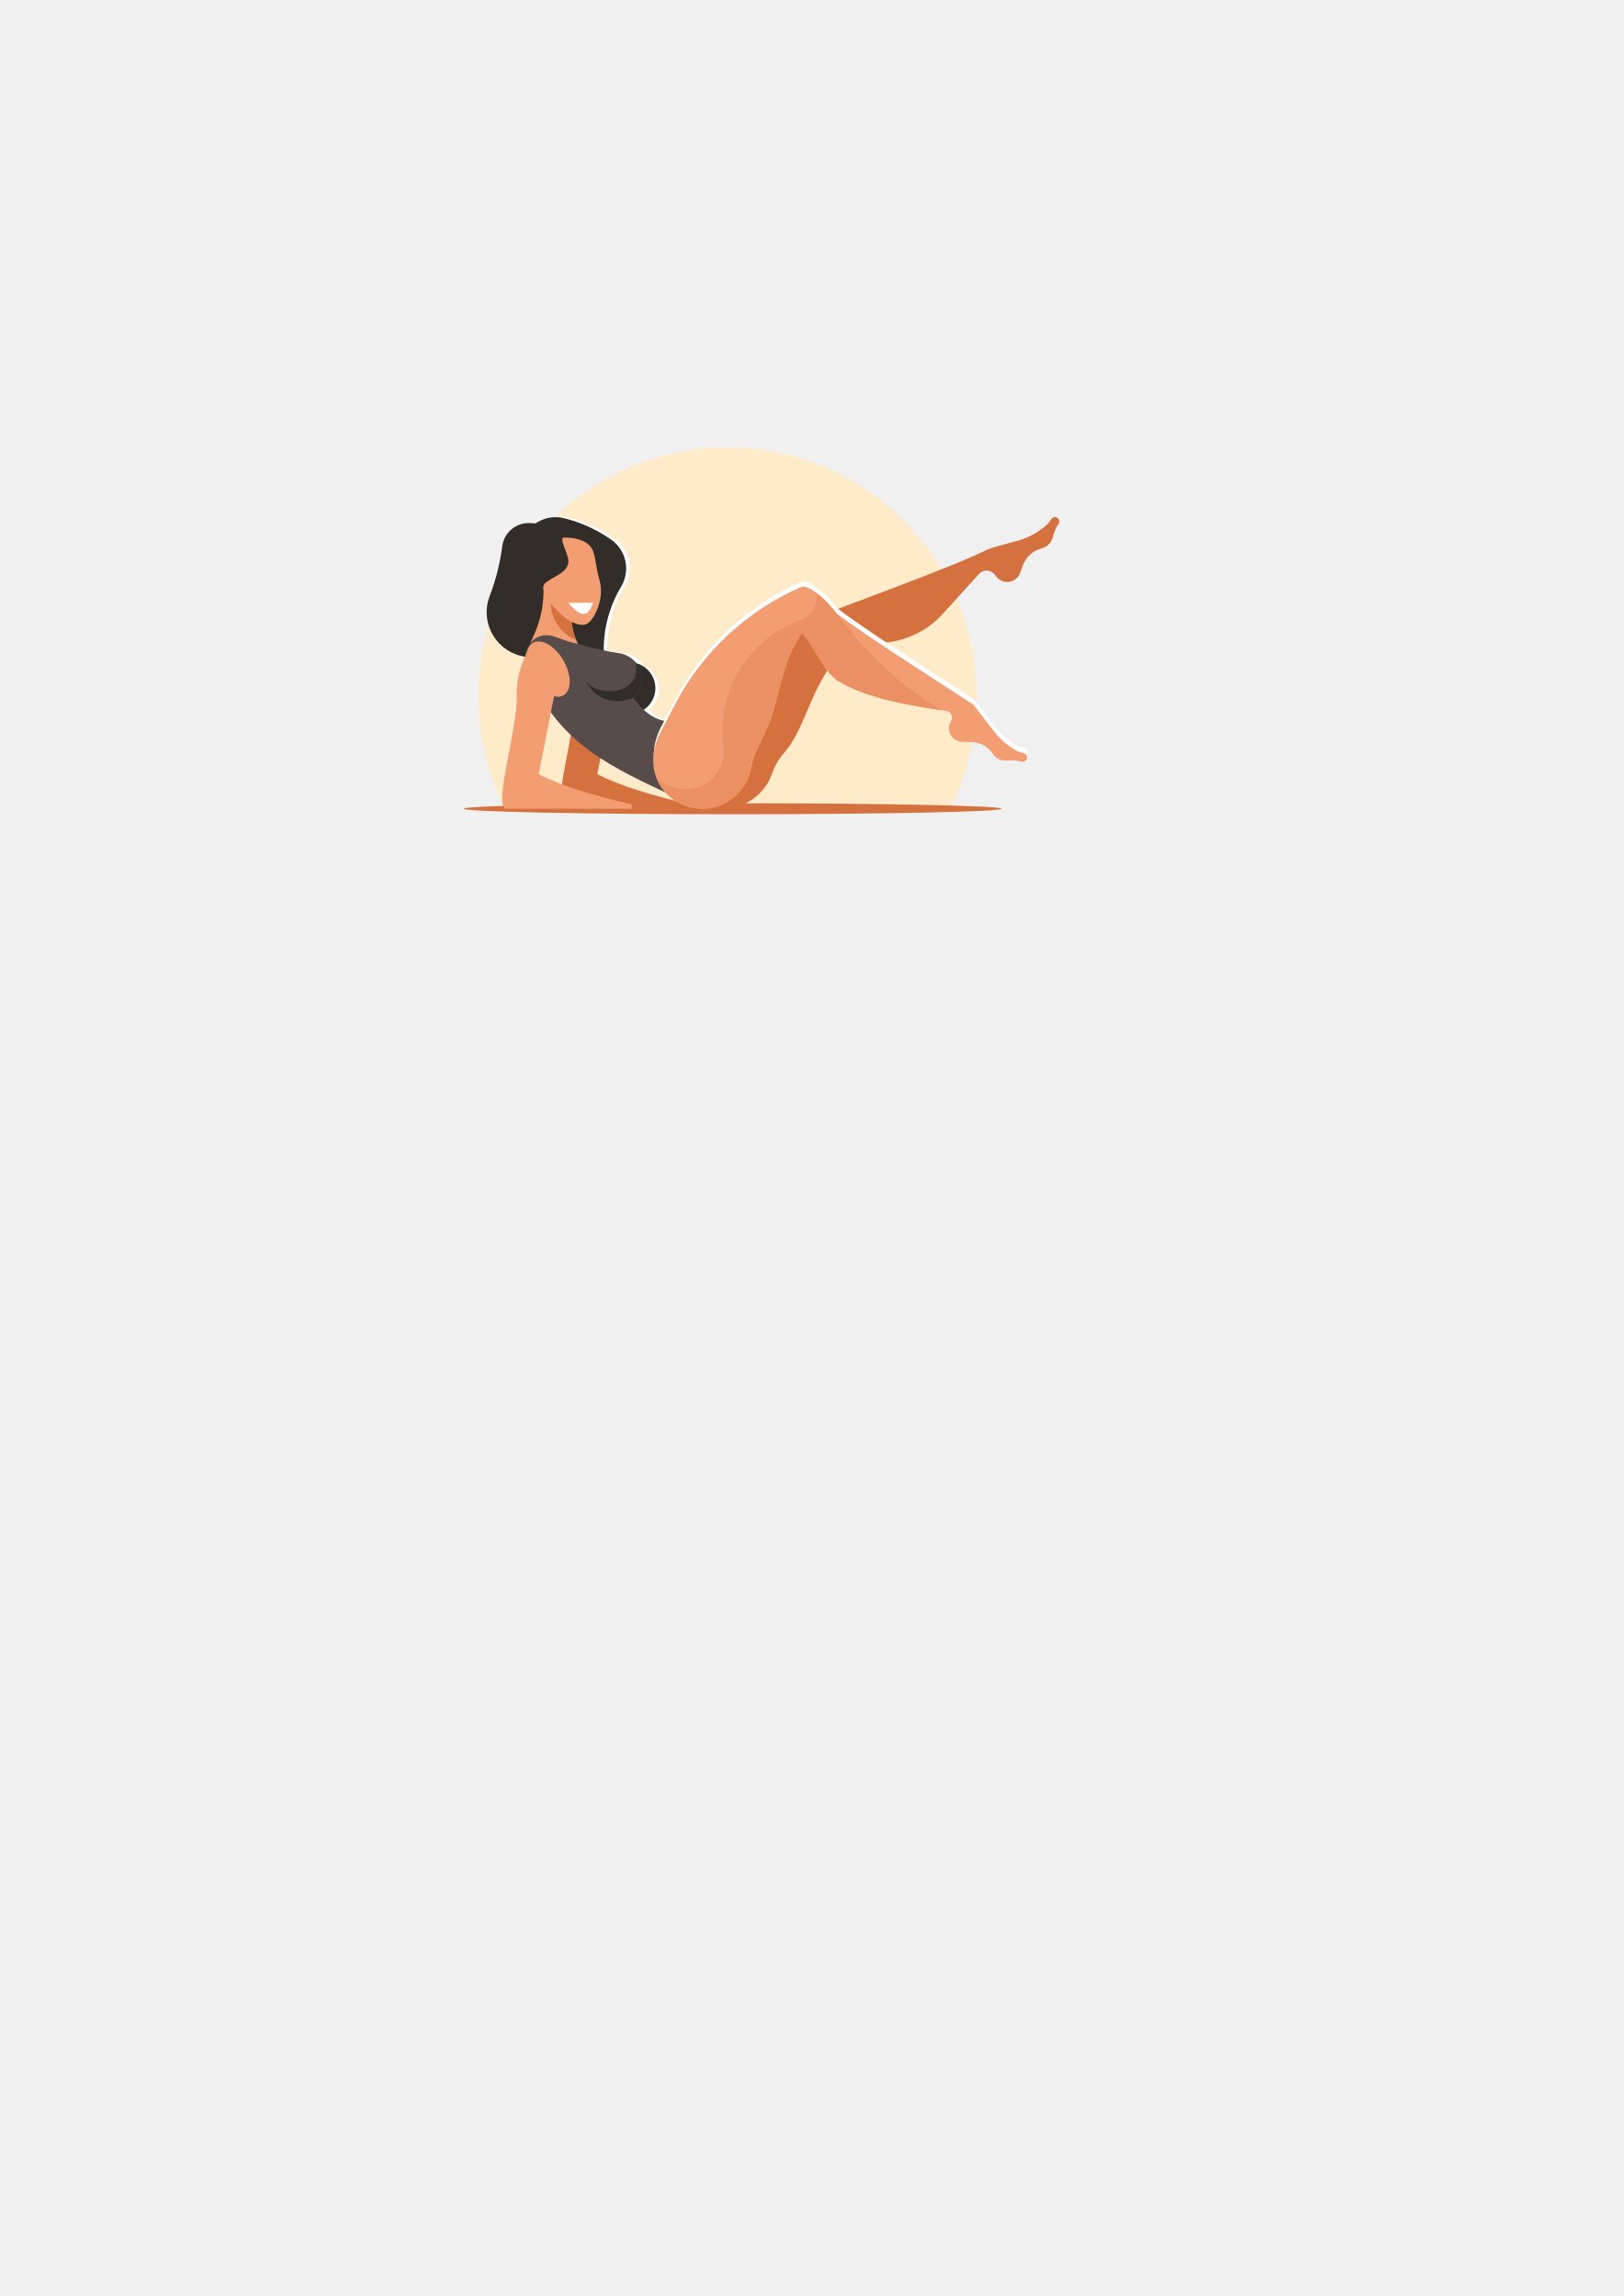
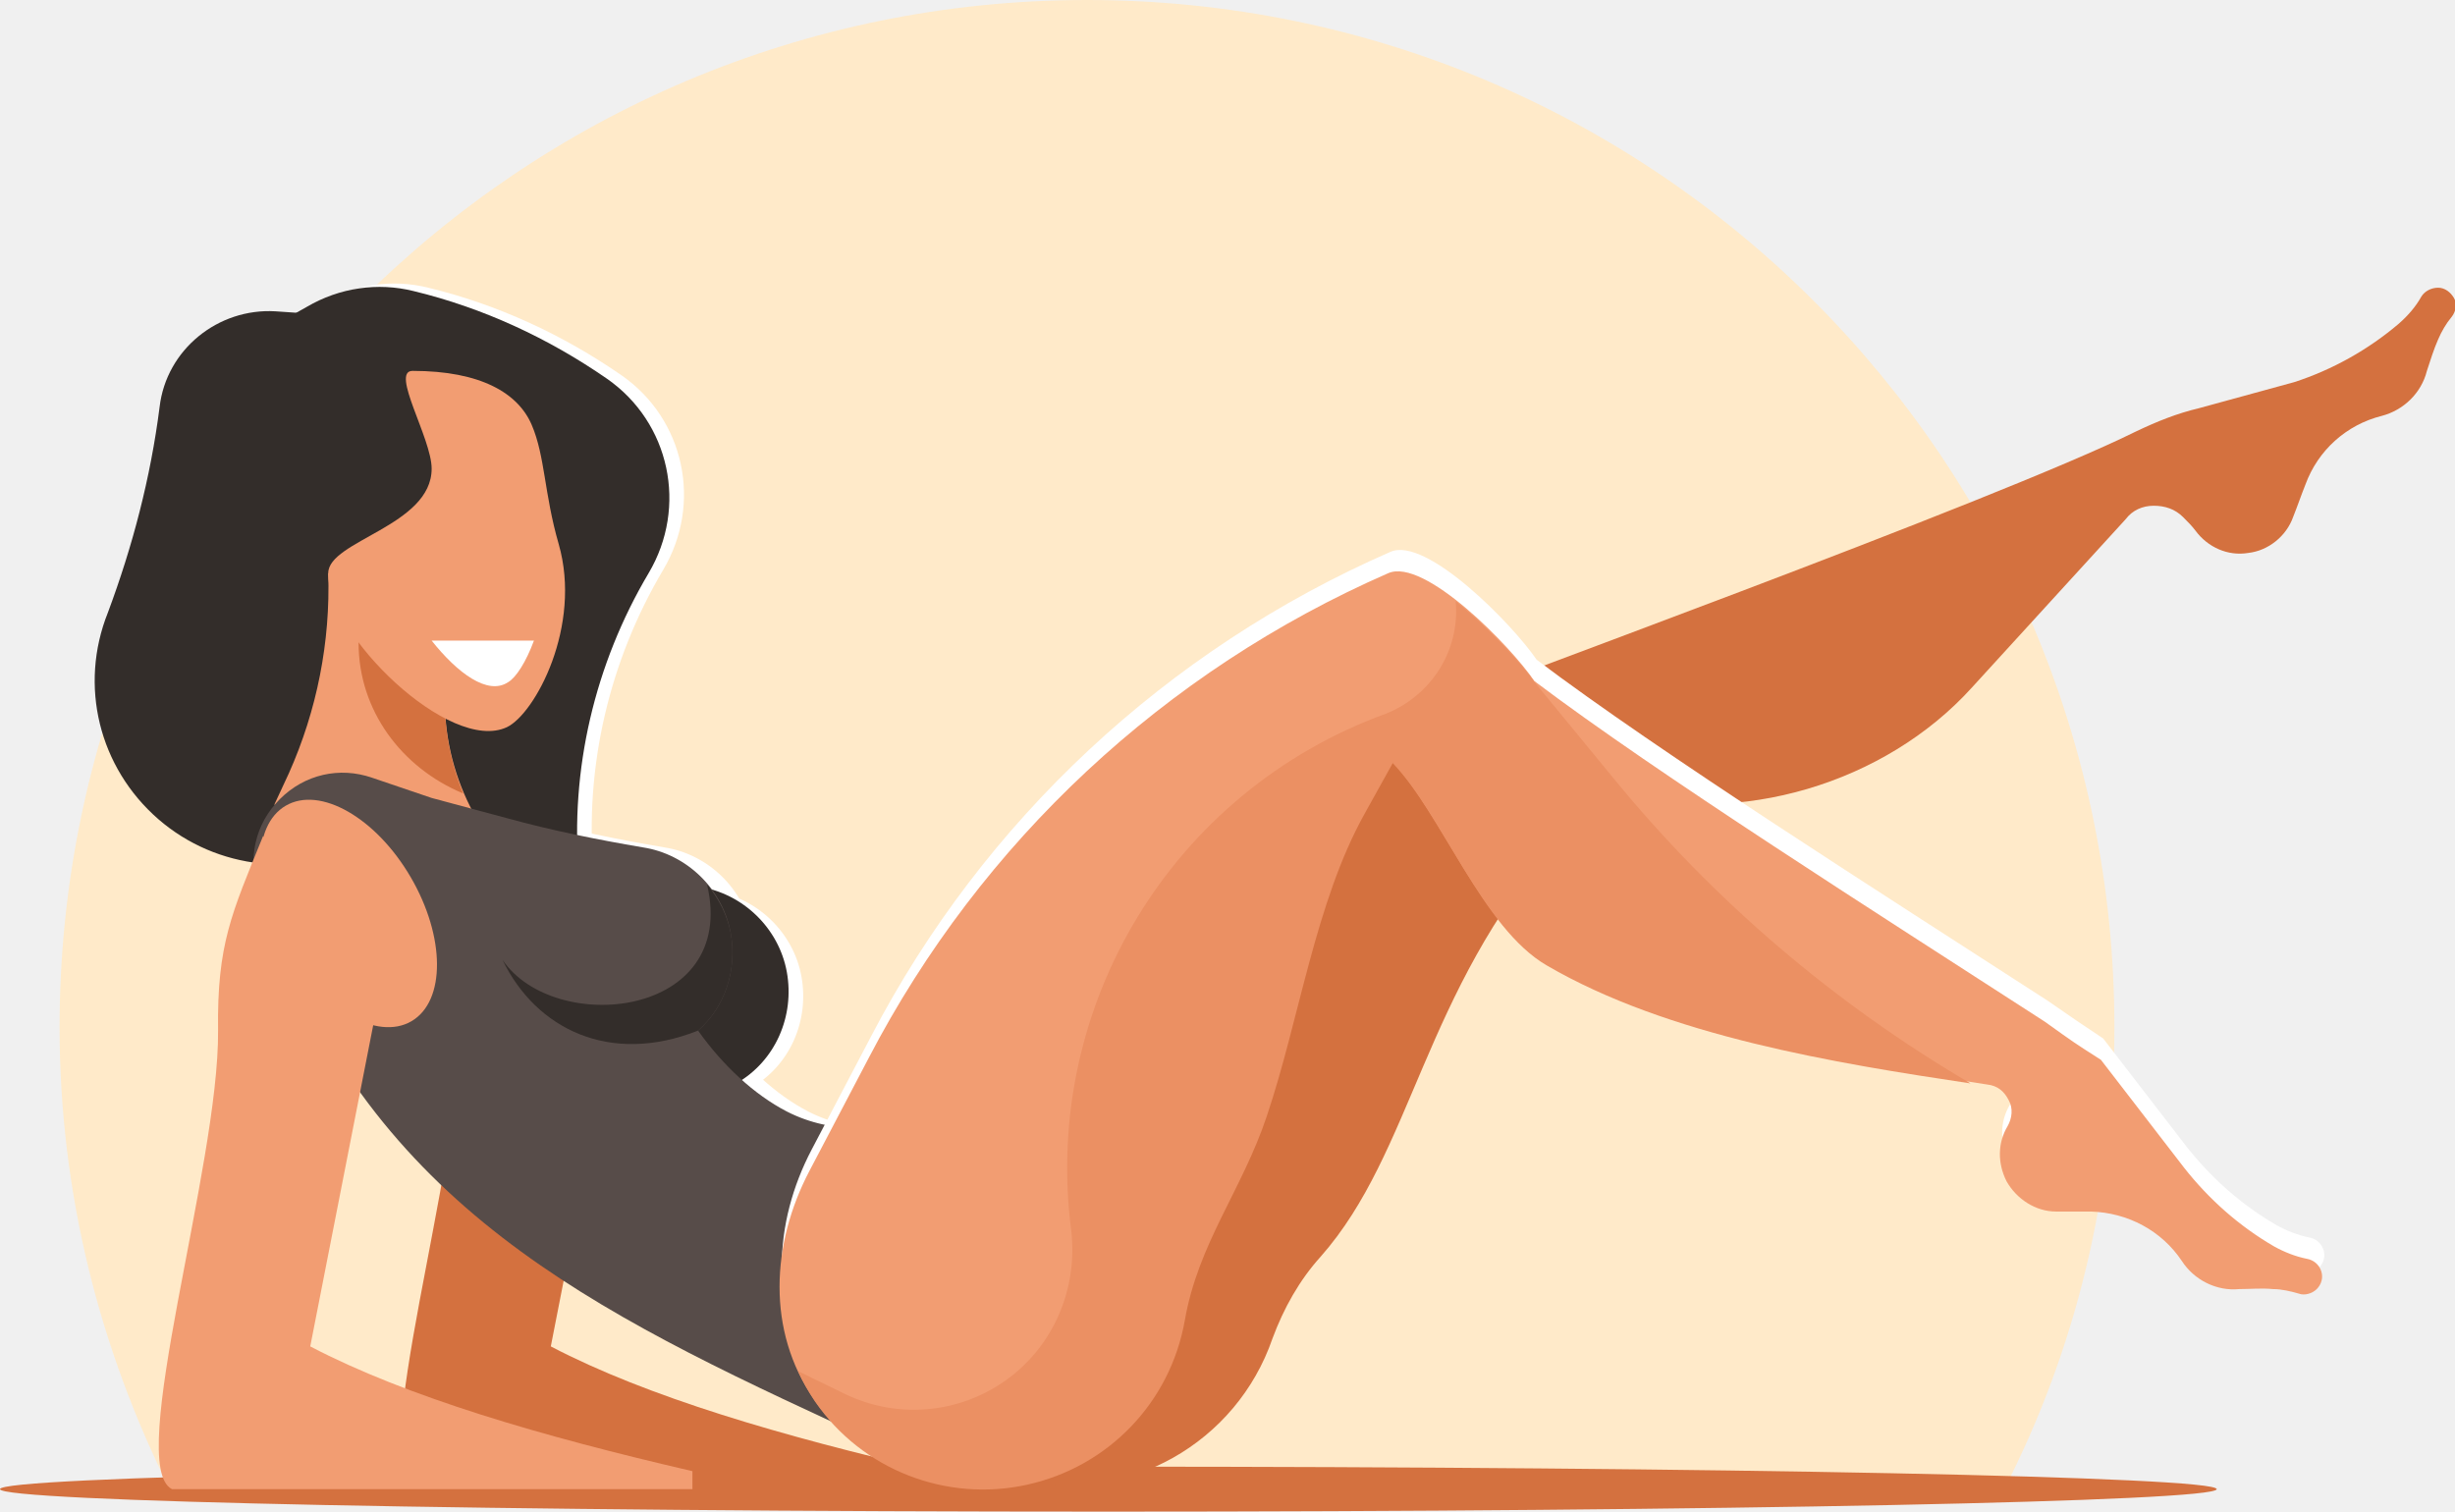
- <svg xmlns="http://www.w3.org/2000/svg" xml:space="preserve" width="210mm" height="297mm" version="1.1" style="shape-rendering:geometricPrecision; text-rendering:geometricPrecision; image-rendering:optimizeQuality; fill-rule:evenodd; clip-rule:evenodd" viewBox="0 0 21000 29700">
-   <defs>
-     <style type="text/css">
-    
-     .fil0 {fill:none}
-     .fil3 {fill:#332D2A}
-     .fil6 {fill:#574C49}
-     .fil4 {fill:#D4713F}
-     .fil7 {fill:#EB9063}
-     .fil5 {fill:#F29D72}
-     .fil1 {fill:#FFEAC9}
-     .fil2 {fill:white}
-    
-   </style>
-   </defs>
+ <svg xmlns="http://www.w3.org/2000/svg" version="1.1" id="Layer_1" x="0px" y="0px" viewBox="0 0 218.4 134.5" style="enable-background:new 0 0 218.4 134.5;" xml:space="preserve">
+   <style type="text/css">
+ 	.st0{fill:none;}
+ 	.st1{fill-rule:evenodd;clip-rule:evenodd;fill:#FFEAC9;}
+ 	.st2{fill-rule:evenodd;clip-rule:evenodd;fill:#FFFFFF;}
+ 	.st3{fill-rule:evenodd;clip-rule:evenodd;fill:#332D2A;}
+ 	.st4{fill-rule:evenodd;clip-rule:evenodd;fill:#D4713F;}
+ 	.st5{fill-rule:evenodd;clip-rule:evenodd;fill:#F29D72;}
+ 	.st6{fill-rule:evenodd;clip-rule:evenodd;fill:#574C49;}
+ 	.st7{fill-rule:evenodd;clip-rule:evenodd;fill:#EB9063;}
+ </style>
  <g id="Layer_x0020_1">
-     <polygon class="fil0" points="5404.55,5072.63 14061.73,5072.63 14061.73,11565.51 5404.55,11565.51 " />
-     <path class="fil1" d="M9409.4 5788.22c1779.88,0 3222.77,1442.88 3222.77,3222.77 0,521.76 -124.15,1014.47 -344.27,1450.46l-5757 0c-220.12,-435.99 -344.27,-928.7 -344.27,-1450.46 0,-1779.89 1442.89,-3222.77 3222.77,-3222.77z" />
-     <path class="fil2" d="M8676.17 10250.83c-831.54,-385.82 -1480.96,-726.86 -1800.13,-1663.36 -35.37,-103.78 -10.12,-211.58 67.64,-288.87 77.77,-77.28 185.73,-101.86 289.29,-65.84l186.04 64.69 236.99 62.97c140.98,37.46 283.8,67.66 427.87,90.51 139.11,22.06 249.45,128.99 275.88,267.34 21.97,115.06 -18.03,231.32 -101.86,308.48 76.08,107.78 174.78,202.42 279.98,255.49 144.48,72.88 316.27,66.43 454.86,-17.12l-316.56 985.71z" />
-     <path class="fil2" d="M7575.7 8431.62l236.99 62.97c140.98,37.46 283.79,67.66 427.87,90.51 139.11,22.06 249.45,128.99 275.88,267.34 26.42,138.34 -36.75,278.41 -157.94,350.18l-770.72 -200.62 -12.08 -570.38z" />
-     <path class="fil2" d="M6950.35 6772.73l54.86 -32c101.37,-59.13 221.82,-76.35 335.7,-48 217.95,54.27 424.11,148 608.27,276.57 196.81,137.4 253.73,403.68 130.29,609.53 -170.78,284.79 -247.55,616.12 -219.43,947l-785.69 -173.71 -0.57 -9.15 -123.43 -1570.24z" />
-     <path class="fil3" d="M6904.3 6782.59l54.86 -32c101.37,-59.13 221.82,-76.35 335.7,-48 217.95,54.27 424.11,148 608.27,276.57 196.81,137.4 253.73,403.68 130.29,609.53 -170.78,284.79 -247.55,616.12 -219.43,947l-785.69 -173.71 -0.57 -9.15 -123.43 -1570.24z" />
-     <path class="fil3" d="M7066.58 6780.3l-206.23 -13.71c-181.49,-12.07 -341.1,119.03 -364.52,299.42 -28.65,220.66 -83.34,437.15 -162.94,644.95 -87.45,228.3 -22.88,486.91 161.62,647.3 184.5,160.4 449.59,188.36 663.5,70l-91.43 -1647.96z" />
-     <ellipse class="fil4" cx="9476.54" cy="10461.45" rx="3478.46" ry="70.97" />
-     <path class="fil5" d="M6860.35 8313.9l44.54 -97.41c89.93,-196.7 132.22,-411.83 123.43,-627.93l436.56 43.47 -43.43 150.85c-69.9,242.79 -11.81,504.44 154.25,694.84l-715.35 -163.82z" />
-     <path class="fil4" d="M7169.4 7602.61l295.48 29.42 -43.43 150.85c-47.82,166.1 -35.72,341.03 29.86,495.93 -192.45,-81.02 -326.47,-262.04 -326.47,-472.36 0,-72.38 15.9,-141.28 44.56,-203.84z" />
-     <path class="fil4" d="M7580.99 8412.34c-99.64,242.81 -143.12,339.88 -140.54,608.67 4.12,428 -293.19,1365.99 -146.14,1440.44l2014.27 0 0 -122.18 -382.6 65.2c-471.27,-109.06 -894.42,-232.37 -1201.06,-390.21l241.38 -1224.57 -385.31 -377.35z" />
-     <path class="fil3" d="M7529.53 8418.14l236.99 62.97c140.98,37.46 283.79,67.66 427.87,90.51 139.11,22.06 249.45,128.99 275.88,267.34 26.42,138.34 -36.75,278.41 -157.94,350.18l-770.72 -200.62 -12.08 -570.38z" />
-     <path class="fil6" d="M8607.2 10250.83c-831.54,-385.82 -1480.96,-726.86 -1800.13,-1663.36 -35.37,-103.78 -10.12,-211.58 67.64,-288.87 77.77,-77.28 185.73,-101.86 289.29,-65.84l186.04 64.69 236.99 62.97c140.98,37.46 283.8,67.66 427.87,90.51 139.11,22.06 249.45,128.99 275.88,267.34 21.97,115.06 -18.03,231.32 -101.86,308.48 76.08,107.78 174.78,202.42 279.98,255.49 144.48,72.88 316.27,66.43 454.86,-17.12l-316.56 985.71z" />
-     <path class="fil3" d="M8217.48 8564.93c36.45,42.98 62.23,95.4 73.3,153.34 21.97,115.06 -18.03,231.32 -101.86,308.48 -274.53,109.49 -508.33,-2.05 -613.22,-223.11 160.69,235.58 739.42,179.79 641.78,-238.71z" />
-     <path class="fil4" d="M8977.66 9222.95l1450.58 -1190.44c153.95,-67.94 1829.99,-672.84 2273.53,-891.47 67.3,-33.17 127.41,-55.93 199.79,-75.65l295.04 -80.38c120.08,-39.06 231.38,-101.2 327.65,-182.91 27.91,-23.69 51.45,-52.07 69.57,-83.87 10.59,-18.6 30.65,-29.75 52.04,-28.93 21.39,0.81 40.53,13.46 49.68,32.81 9.14,19.35 6.75,42.17 -6.19,59.22 -16.66,21.93 -30.49,45.86 -41.16,71.24 -13.56,32.28 -24.8,65.48 -33.63,99.36 -18.17,69.77 -72.84,124.14 -142.7,141.93 -111.17,28.32 -201.39,109.37 -241.43,216.89 -12.67,34.04 -25.3,68.09 -37.9,102.16 -22.5,60.89 -76.55,104.53 -140.81,113.7 -64.25,9.17 -128.36,-17.62 -166.99,-69.77 -11.37,-15.36 -24.11,-29.43 -37.97,-42.1 -26.4,-24.13 -57.73,-35.47 -93.46,-33.81 -35.72,1.66 -65.87,15.84 -89.93,42.3l-482.29 530.61c-272.91,300.24 -730.19,436.13 -1121.43,328.55 -109.34,-30.05 -105.09,66.72 -179.83,152.01 -418.63,477.73 -450.03,977.85 -740.4,1306.23 -66.77,75.5 -117.91,163.47 -150.49,258.84 -112.47,329.26 -454.62,521.19 -794.23,445.55 -339.61,-75.64 -567.96,-394.64 -530.06,-740.51 22.03,-201.08 156.83,-353.38 313.02,-481.56z" />
-     <path class="fil2" d="M12597.67 9048.84l262.24 340.38c77.06,100.03 172.92,184.05 282.18,247.34 31.67,18.35 66.31,31.01 102.35,37.43 21.07,3.74 38.3,18.9 44.7,39.32 6.4,20.42 0.9,42.7 -14.26,57.8 -15.16,15.1 -37.46,20.51 -57.86,14.03 -26.25,-8.34 -53.43,-13.34 -80.92,-14.89 -34.96,-1.95 -70,-1.41 -104.88,1.63 -71.82,6.28 -141.38,-26.99 -181.57,-86.84 -63.96,-95.24 -170.57,-153.06 -285.28,-154.73 -36.32,-0.53 -72.64,-1.01 -108.96,-1.45 -64.9,-0.79 -124.14,-37.08 -154.33,-94.54 -28.8,-54.83 -26.7,-120.52 4.99,-173.24 15.61,-25.96 17.13,-55.44 4.27,-82.87 -12.86,-27.42 -36.49,-45.11 -66.43,-49.71 -431.36,-66.26 -985.95,-145.51 -1385.65,-380.51 -199.79,-117.45 -329.76,-473.72 -481.77,-633.83l-87.78 159.08c-154.59,280.19 -206.32,645.3 -307.18,949 -77.4,233.05 -214.7,400.06 -257.83,641.81 -45.71,256.22 -241.36,459.63 -495.62,515.26 -254.26,55.63 -516.98,-47.49 -665.51,-261.22 -148.52,-213.74 -132.93,-485.12 -12.78,-714.83l186.51 -356.55c354.24,-677.22 928.98,-1213.26 1629.21,-1519.51 113.85,-49.79 384.95,229.87 458.04,338.74 388.37,292.19 1071.94,725.58 1600.23,1069.24 99.34,64.63 88.52,56.9 173.89,113.66z" />
-     <path class="fil5" d="M12590.16 9116.08l262.24 340.38c77.06,100.03 172.92,184.05 282.18,247.34 31.67,18.35 66.31,31.01 102.35,37.43 21.07,3.74 38.3,18.9 44.7,39.32 6.4,20.42 0.9,42.7 -14.26,57.8 -15.16,15.1 -37.46,20.51 -57.86,14.03 -26.25,-8.34 -53.43,-13.34 -80.92,-14.89 -34.96,-1.95 -70,-1.41 -104.88,1.63 -71.82,6.28 -141.38,-26.99 -181.57,-86.84 -63.96,-95.24 -170.57,-153.06 -285.28,-154.73 -36.32,-0.53 -72.64,-1.01 -108.96,-1.45 -64.9,-0.79 -124.14,-37.08 -154.33,-94.54 -28.8,-54.83 -26.7,-120.52 4.99,-173.24 15.61,-25.96 17.13,-55.44 4.27,-82.87 -12.86,-27.42 -36.49,-45.11 -66.43,-49.71 -431.36,-66.26 -985.95,-145.51 -1385.65,-380.51 -199.79,-117.45 -329.76,-473.72 -481.77,-633.83l-87.78 159.08c-154.59,280.19 -206.32,645.3 -307.18,949 -77.4,233.05 -214.7,400.06 -257.83,641.81 -45.71,256.22 -241.36,459.63 -495.62,515.26 -254.26,55.63 -516.98,-47.49 -665.51,-261.22 -148.52,-213.74 -132.93,-485.12 -12.78,-714.83l186.51 -356.55c354.24,-677.22 928.98,-1213.26 1629.21,-1519.51 113.85,-49.79 384.95,229.87 458.04,338.74 388.37,292.19 1071.94,725.58 1600.23,1069.24 99.34,64.63 88.52,56.9 173.89,113.66z" />
-     <path class="fil7" d="M10566.75 7675.44c103.59,80.33 208.01,196.26 249.29,257.74l241.96 295.55c314.27,383.87 694.61,708.48 1123.08,958.53 -422.63,-64.76 -947.52,-146.96 -1330.33,-372.03 -199.8,-117.46 -329.76,-473.72 -481.78,-633.83l-87.77 159.08c-154.59,280.19 -206.32,645.3 -307.19,949 -77.39,233.05 -214.69,400.06 -257.82,641.81 -45.71,256.23 -241.36,459.63 -495.62,515.27 -254.26,55.62 -516.98,-47.5 -665.51,-261.23 -21.56,-31.03 -39.64,-63.29 -54.47,-96.46l143.77 70.77c164.46,80.96 360.1,64.92 509.18,-41.73 149.08,-106.65 227.44,-286.64 203.94,-468.42 -91.21,-705.58 318.96,-1380.1 987.4,-1623.73 144.94,-52.82 236.07,-196.7 221.87,-350.32z" />
-     <ellipse class="fil5" transform="matrix(0.51832 -0 0.181656 0.51832 7090.58 8655.15)" rx="478.45" ry="690.12" />
-     <path class="fil5" d="M6823.38 8412.34c-99.64,242.81 -143.12,339.88 -140.53,608.67 4.11,428 -293.2,1365.99 -146.14,1440.44l1631.66 0 0 -56.98c-471.26,-109.06 -894.42,-232.37 -1201.06,-390.21l241.38 -1224.57 -385.31 -377.35z" />
-     <path class="fil5" d="M7294.22 6952.78c214.38,0 332.46,71.66 373.28,169.86 41.62,100.12 37.32,214.63 84.43,374.12 75.75,256.39 -75.8,533.76 -163.96,574.9 -179,83.52 -562.46,-293.48 -559.65,-483.1 1.49,-100.6 323.63,-147.59 323.63,-328.18 0,-97.31 -130.68,-307.6 -57.73,-307.6z" />
-     <path class="fil2" d="M7672.28 7797.71c-26.06,67.55 -56.69,115.63 -80.85,130.94 -64.81,41.08 -159.85,-27.8 -239.48,-130.94l320.33 0z" />
+     <polygon class="st0" points="-16.8,-20.3 228.6,-20.3 228.6,163.8 -16.8,163.8  " />
+     <path class="st1" d="M96.7,0c50.5,0,91.4,40.9,91.4,91.4c0,14.8-3.5,28.8-9.8,41.1H15.1c-6.2-12.4-9.8-26.3-9.8-41.1   C5.3,40.9,46.2,0,96.7,0z" />
+     <path class="st2" d="M75.9,126.5c-23.6-10.9-42-20.6-51-47.2c-1-2.9-0.3-6,1.9-8.2c2.2-2.2,5.3-2.9,8.2-1.9l5.3,1.8l6.7,1.8   c4,1.1,8,1.9,12.1,2.6c3.9,0.6,7.1,3.7,7.8,7.6c0.6,3.3-0.5,6.6-2.9,8.7c2.2,3.1,5,5.7,7.9,7.2c4.1,2.1,9,1.9,12.9-0.5L75.9,126.5   L75.9,126.5z" />
+     <path class="st2" d="M44.7,74.9l6.7,1.8c4,1.1,8,1.9,12.1,2.6c3.9,0.6,7.1,3.7,7.8,7.6c0.7,3.9-1,7.9-4.5,9.9l-21.8-5.7L44.7,74.9   L44.7,74.9z" />
+     <path class="st2" d="M27,27.9l1.6-0.9c2.9-1.7,6.3-2.2,9.5-1.4c6.2,1.5,12,4.2,17.2,7.8c5.6,3.9,7.2,11.4,3.7,17.3   c-4.8,8.1-7,17.5-6.2,26.8l-22.3-4.9l0-0.3L27,27.9L27,27.9z" />
+     <path class="st3" d="M25.7,28.2l1.6-0.9c2.9-1.7,6.3-2.2,9.5-1.4c6.2,1.5,12,4.2,17.2,7.8c5.6,3.9,7.2,11.4,3.7,17.3   c-4.8,8.1-7,17.5-6.2,26.8L29.2,73l0-0.3L25.7,28.2L25.7,28.2z" />
+     <path class="st3" d="M30.3,28.1l-5.8-0.4c-5.1-0.3-9.7,3.4-10.3,8.5c-0.8,6.3-2.4,12.4-4.6,18.3C7,61,8.8,68.3,14.1,72.9   c5.2,4.5,12.7,5.3,18.8,2L30.3,28.1z" />
+     <ellipse class="st4" cx="98.6" cy="132.5" rx="98.6" ry="2" />
+     <path class="st5" d="M24.4,71.6l1.3-2.8c2.5-5.6,3.7-11.7,3.5-17.8l12.4,1.2l-1.2,4.3c-2,6.9-0.3,14.3,4.4,19.7L24.4,71.6z" />
+     <path class="st4" d="M33.2,51.4l8.4,0.8l-1.2,4.3c-1.4,4.7-1,9.7,0.8,14.1c-5.5-2.3-9.3-7.4-9.3-13.4   C31.9,55.2,32.4,53.2,33.2,51.4L33.2,51.4z" />
+     <path class="st4" d="M44.9,74.4c-2.8,6.9-4.1,9.6-4,17.3c0.1,12.1-8.3,38.7-4.1,40.8h57.1V129L83,130.9c-13.4-3.1-25.4-6.6-34-11.1   l6.8-34.7L44.9,74.4z" />
+     <path class="st3" d="M43.4,74.5l6.7,1.8c4,1.1,8,1.9,12.1,2.6c3.9,0.6,7.1,3.7,7.8,7.6c0.7,3.9-1,7.9-4.5,9.9l-21.8-5.7L43.4,74.5   L43.4,74.5z" />
+     <path class="st6" d="M74,126.5c-23.6-10.9-42-20.6-51-47.2c-1-2.9-0.3-6,1.9-8.2c2.2-2.2,5.3-2.9,8.2-1.9l5.3,1.8l6.7,1.8   c4,1.1,8,1.9,12.1,2.6c3.9,0.6,7.1,3.7,7.8,7.6c0.6,3.3-0.5,6.6-2.9,8.7c2.2,3.1,5,5.7,7.9,7.2c4.1,2.1,9,1.9,12.9-0.5L74,126.5   L74,126.5z" />
+     <path class="st3" d="M62.9,78.7c1,1.2,1.8,2.7,2.1,4.3c0.6,3.3-0.5,6.6-2.9,8.7c-7.8,3.1-14.4-0.1-17.4-6.3   C49.3,92.2,65.7,90.6,62.9,78.7z" />
+     <path class="st4" d="M84.5,97.4l41.1-33.7c4.4-1.9,51.9-19.1,64.4-25.3c1.9-0.9,3.6-1.6,5.7-2.1l8.4-2.3c3.4-1.1,6.6-2.9,9.3-5.2   c0.8-0.7,1.5-1.5,2-2.4c0.3-0.5,0.9-0.8,1.5-0.8c0.6,0,1.1,0.4,1.4,0.9c0.3,0.5,0.2,1.2-0.2,1.7c-0.5,0.6-0.9,1.3-1.2,2   c-0.4,0.9-0.7,1.9-1,2.8c-0.5,2-2.1,3.5-4,4c-3.2,0.8-5.7,3.1-6.8,6.1c-0.4,1-0.7,1.9-1.1,2.9c-0.6,1.7-2.2,3-4,3.2   c-1.8,0.3-3.6-0.5-4.7-2c-0.3-0.4-0.7-0.8-1.1-1.2c-0.7-0.7-1.6-1-2.6-1c-1,0-1.9,0.4-2.5,1.2l-13.7,15   c-7.7,8.5-20.7,12.4-31.8,9.3c-3.1-0.9-3,1.9-5.1,4.3c-11.9,13.5-12.8,27.7-21,37c-1.9,2.1-3.3,4.6-4.3,7.3   c-3.2,9.3-12.9,14.8-22.5,12.6c-9.6-2.1-16.1-11.2-15-21C76.2,105.3,80,101,84.5,97.4L84.5,97.4z" />
+     <path class="st2" d="M187.1,92.4l7.4,9.6c2.2,2.8,4.9,5.2,8,7c0.9,0.5,1.9,0.9,2.9,1.1c0.6,0.1,1.1,0.5,1.3,1.1s0,1.2-0.4,1.6   c-0.4,0.4-1.1,0.6-1.6,0.4c-0.7-0.2-1.5-0.4-2.3-0.4c-1-0.1-2,0-3,0c-2,0.2-4-0.8-5.1-2.5c-1.8-2.7-4.8-4.3-8.1-4.4   c-1,0-2.1,0-3.1,0c-1.8,0-3.5-1.1-4.4-2.7c-0.8-1.6-0.8-3.4,0.1-4.9c0.4-0.7,0.5-1.6,0.1-2.3c-0.4-0.8-1-1.3-1.9-1.4   c-12.2-1.9-27.9-4.1-39.3-10.8c-5.7-3.3-9.3-13.4-13.7-18l-2.5,4.5c-4.4,7.9-5.8,18.3-8.7,26.9c-2.2,6.6-6.1,11.3-7.3,18.2   c-1.3,7.3-6.8,13-14,14.6c-7.2,1.6-14.7-1.3-18.9-7.4c-4.2-6.1-3.8-13.8-0.4-20.3l5.3-10.1c10-19.2,26.3-34.4,46.2-43.1   c3.2-1.4,10.9,6.5,13,9.6c11,8.3,30.4,20.6,45.4,30.3C185,91,184.7,90.8,187.1,92.4L187.1,92.4z" />
+     <path class="st5" d="M186.9,94.3l7.4,9.6c2.2,2.8,4.9,5.2,8,7c0.9,0.5,1.9,0.9,2.9,1.1c0.6,0.1,1.1,0.5,1.3,1.1s0,1.2-0.4,1.6   c-0.4,0.4-1.1,0.6-1.6,0.4c-0.7-0.2-1.5-0.4-2.3-0.4c-1-0.1-2,0-3,0c-2,0.2-4-0.8-5.1-2.5c-1.8-2.7-4.8-4.3-8.1-4.4   c-1,0-2.1,0-3.1,0c-1.8,0-3.5-1.1-4.4-2.7c-0.8-1.6-0.8-3.4,0.1-4.9c0.4-0.7,0.5-1.6,0.1-2.3c-0.4-0.8-1-1.3-1.9-1.4   c-12.2-1.9-27.9-4.1-39.3-10.8c-5.7-3.3-9.3-13.4-13.7-18l-2.5,4.5c-4.4,7.9-5.8,18.3-8.7,26.9c-2.2,6.6-6.1,11.3-7.3,18.2   c-1.3,7.3-6.8,13-14,14.6c-7.2,1.6-14.7-1.3-18.9-7.4c-4.2-6.1-3.8-13.8-0.4-20.3l5.3-10.1c10-19.2,26.3-34.4,46.2-43.1   c3.2-1.4,10.9,6.5,13,9.6c11,8.3,30.4,20.6,45.4,30.3C184.7,92.9,184.4,92.7,186.9,94.3L186.9,94.3z" />
+     <path class="st7" d="M129.5,53.5c2.9,2.3,5.9,5.6,7.1,7.3l6.9,8.4c8.9,10.9,19.7,20.1,31.8,27.2c-12-1.8-26.9-4.2-37.7-10.5   c-5.7-3.3-9.3-13.4-13.7-18l-2.5,4.5c-4.4,7.9-5.8,18.3-8.7,26.9c-2.2,6.6-6.1,11.3-7.3,18.2c-1.3,7.3-6.8,13-14,14.6   c-7.2,1.6-14.7-1.3-18.9-7.4c-0.6-0.9-1.1-1.8-1.5-2.7l4.1,2c4.7,2.3,10.2,1.8,14.4-1.2s6.4-8.1,5.8-13.3c-2.6-20,9-39.1,28-46   C127.3,61.9,129.9,57.9,129.5,53.5L129.5,53.5z" />
+     <ellipse transform="matrix(0.8638 -0.5038 0.5038 0.8638 -36.725 26.6686)" class="st5" cx="31" cy="81.3" rx="6.4" ry="11.1" />
+     <path class="st5" d="M23.4,74.4c-2.8,6.9-4.1,9.6-4,17.3c0.1,12.1-8.3,38.7-4.1,40.8h46.3v-1.6c-13.4-3.1-25.4-6.6-34-11.1   l6.8-34.7L23.4,74.4L23.4,74.4z" />
+     <path class="st5" d="M36.7,33c6.1,0,9.4,2,10.6,4.8c1.2,2.8,1.1,6.1,2.4,10.6c2.1,7.3-2.1,15.1-4.6,16.3C40,67.1,29.1,56.4,29.2,51   c0-2.9,9.2-4.2,9.2-9.3C38.4,39,34.7,33,36.7,33L36.7,33z" />
+     <path class="st2" d="M47.5,57c-0.7,1.9-1.6,3.3-2.3,3.7c-1.8,1.2-4.5-0.8-6.8-3.7H47.5z" />
  </g>
</svg>
